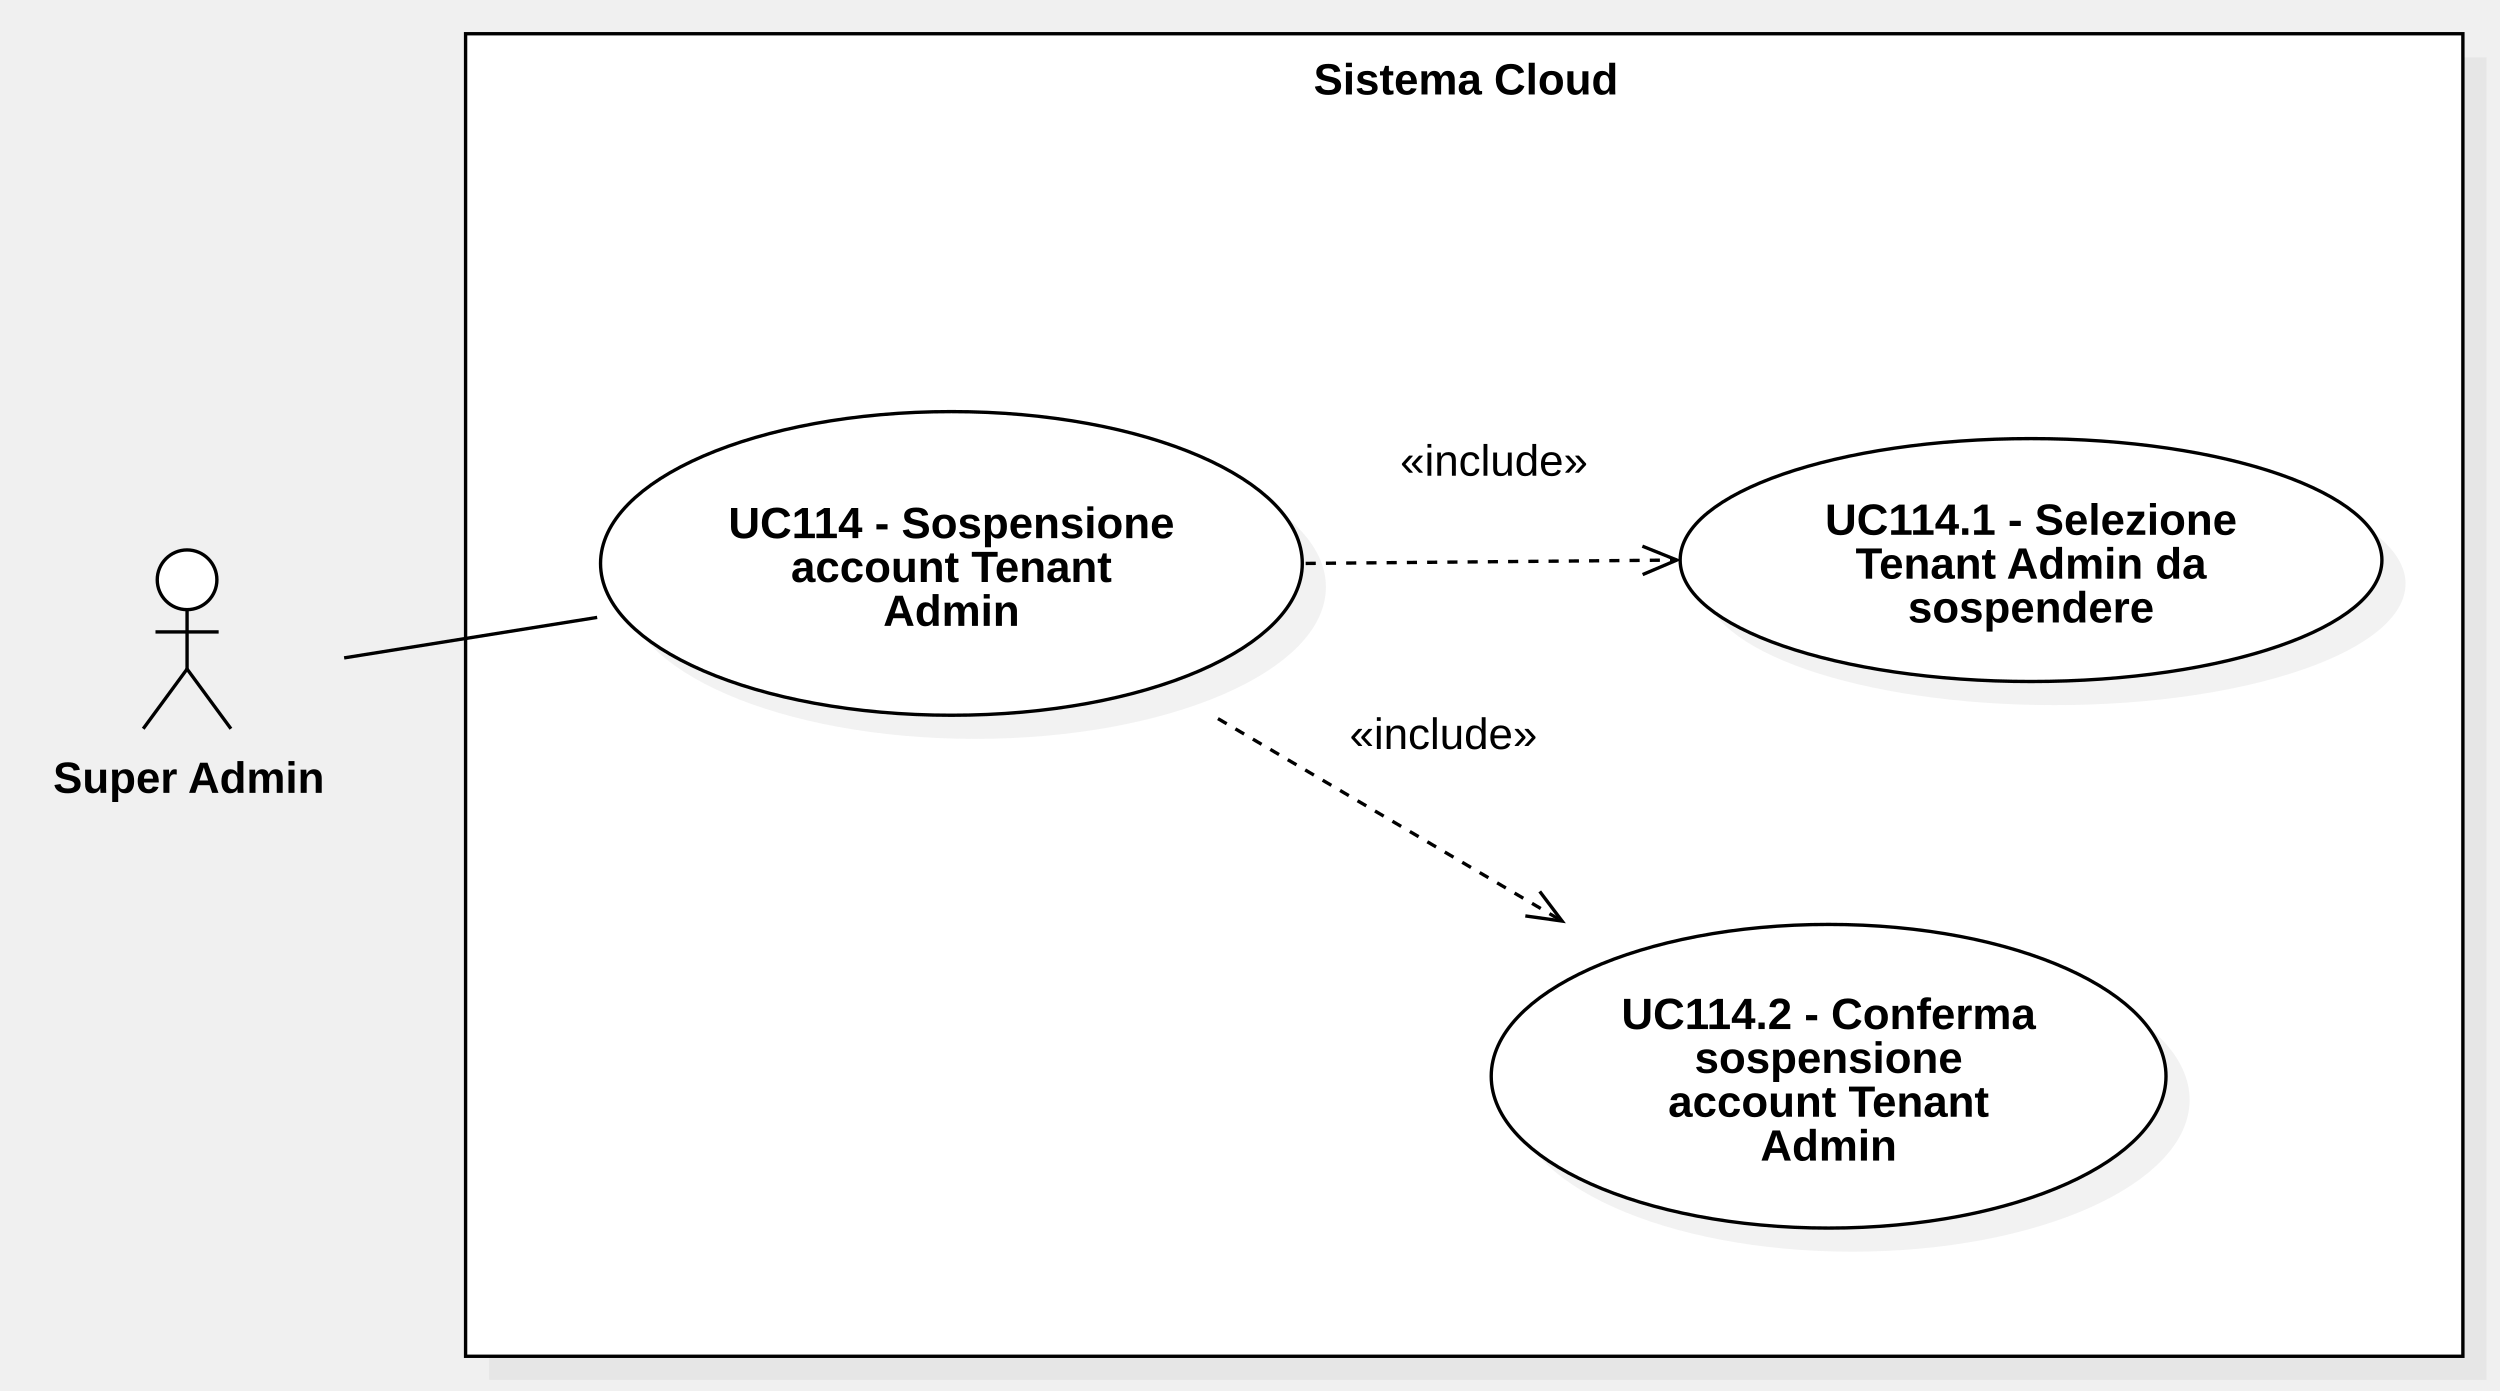
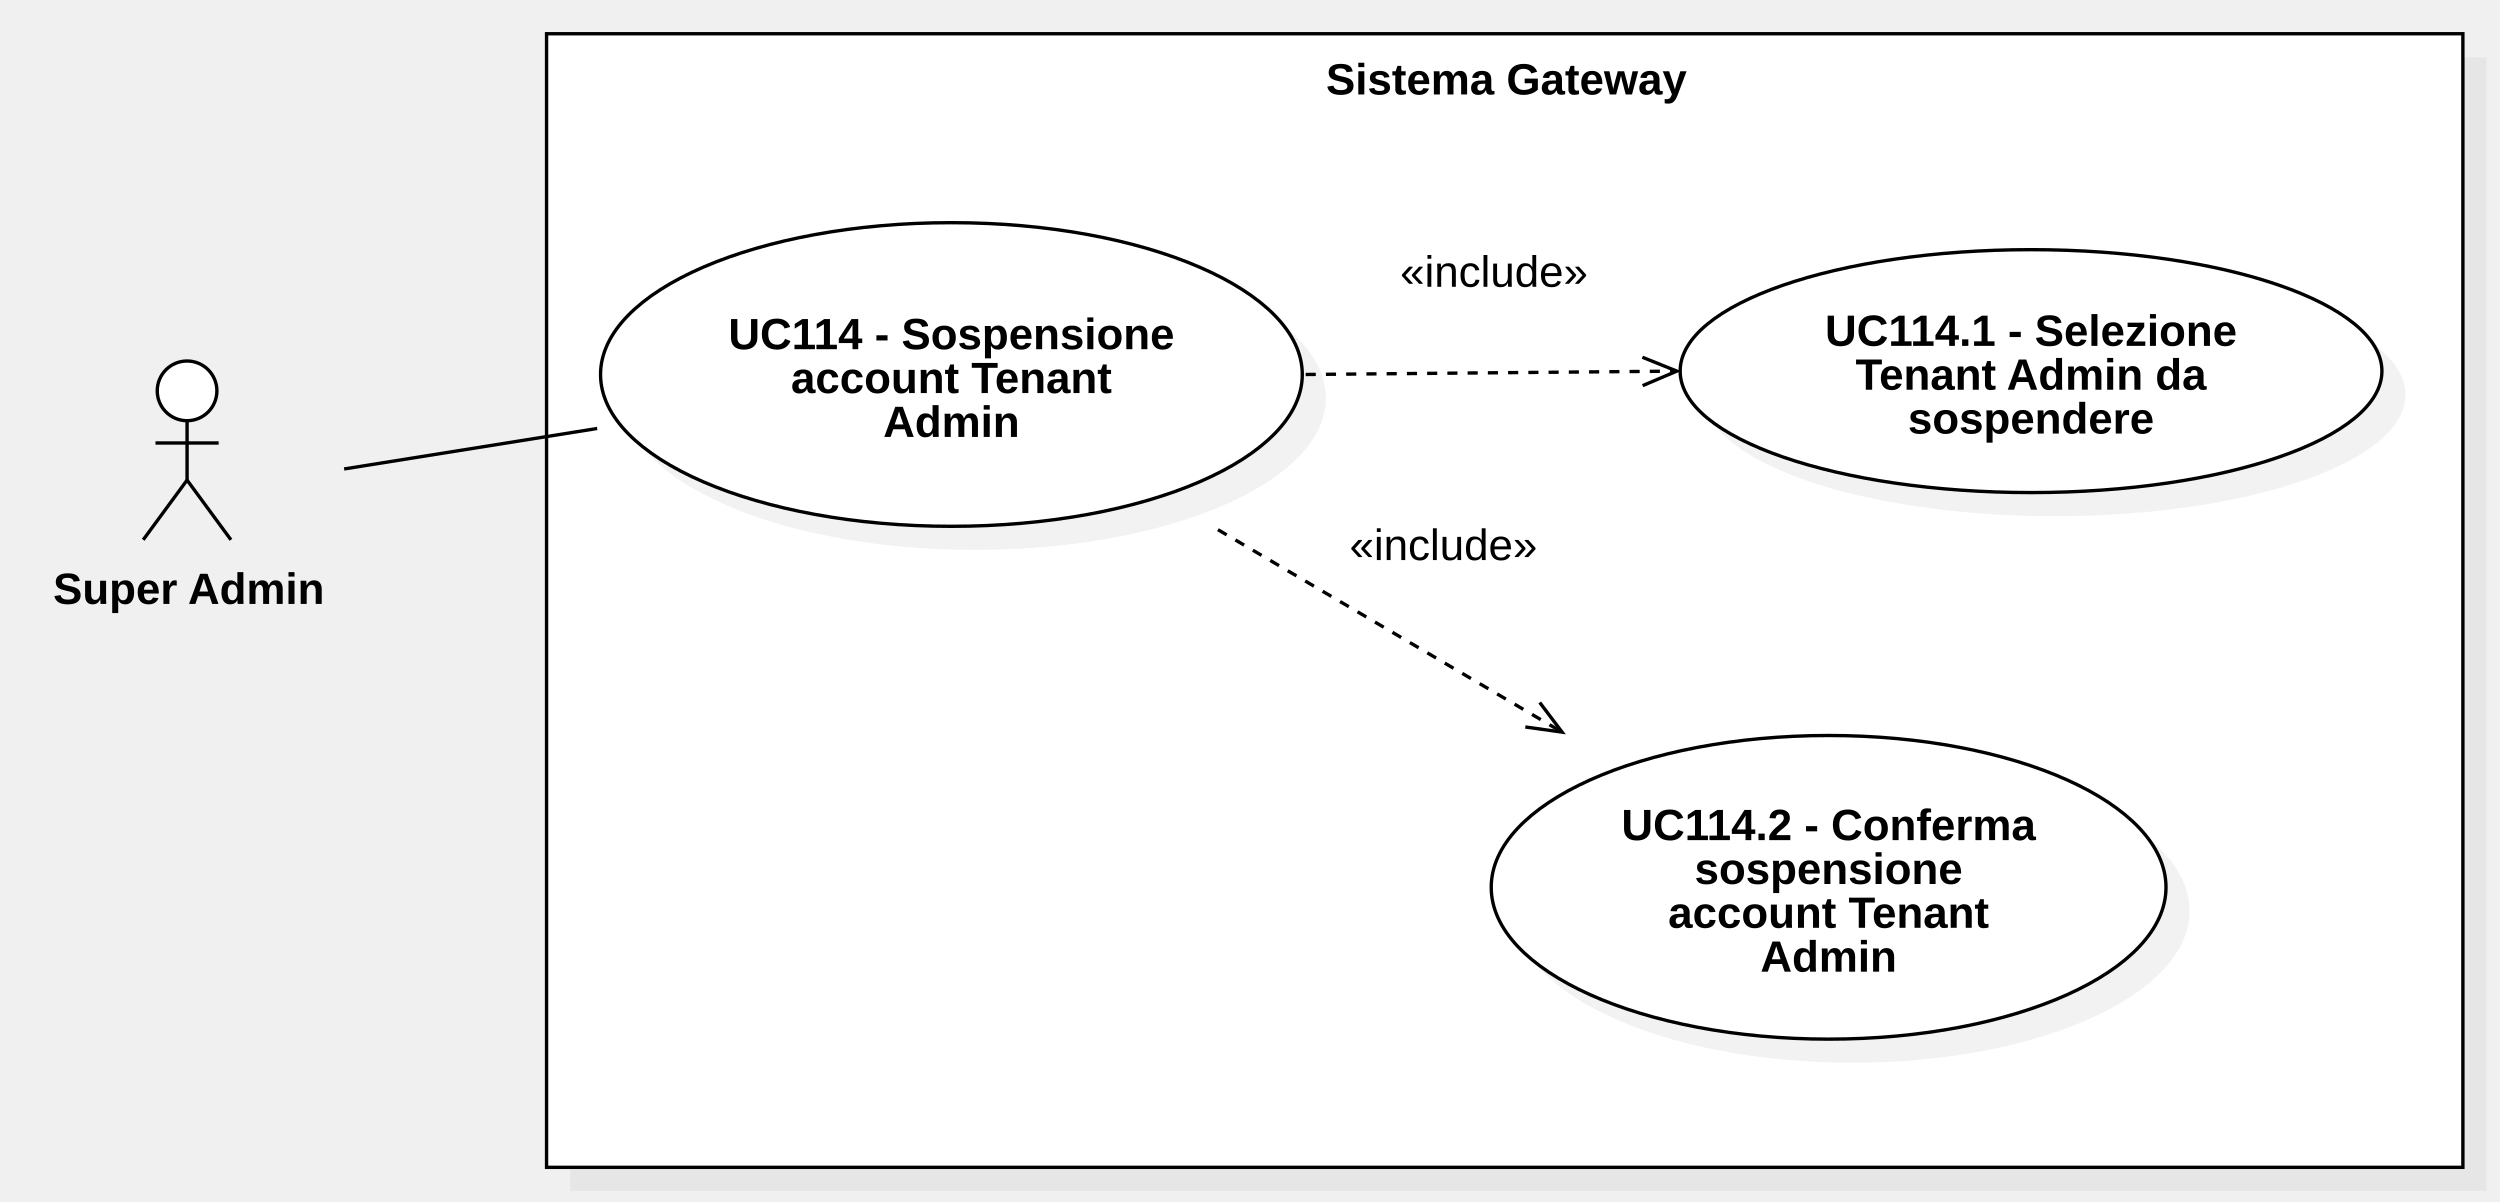
- <svg xmlns="http://www.w3.org/2000/svg" version="1.1" width="741" height="412">
+ <svg xmlns="http://www.w3.org/2000/svg" version="1.1" width="741" height="356">
  <defs />
  <g>
    <g>
-       <rect fill="#C0C0C0" stroke="none" x="333" y="222" width="592" height="392" transform="matrix(1 0 0 1 -188 -205)" fill-opacity="0.2" />
+       <rect fill="#C0C0C0" stroke="none" x="448" y="446" width="568" height="336" transform="matrix(1 0 0 1 -279 -429)" fill-opacity="0.2" />
    </g>
    <g>
-       <rect fill="#ffffff" stroke="none" x="326" y="215" width="592" height="392" transform="matrix(1 0 0 1 -188 -205)" />
+       <rect fill="#ffffff" stroke="none" x="441" y="439" width="568" height="336" transform="matrix(1 0 0 1 -279 -429)" />
    </g>
    <g>
-       <path fill="none" stroke="#000000" paint-order="fill stroke markers" d=" M 138 10 L 730 10 L 730 402 L 138 402 L 138 10 Z Z" stroke-miterlimit="10" stroke-dasharray="" />
+       <path fill="none" stroke="#000000" paint-order="fill stroke markers" d=" M 162 10 L 730 10 L 730 346 L 162 346 L 162 10 Z Z" stroke-miterlimit="10" stroke-dasharray="" />
    </g>
    <g>
      <g>
        <path fill="none" stroke="none" />
-         <text fill="#000000" stroke="none" font-family="Arial" font-size="13px" font-style="normal" font-weight="bold" text-decoration="undefined" x="622.5" y="228.5" text-anchor="middle" dominant-baseline="central" transform="matrix(1 0 0 1 -188 -205)">Sistema Cloud</text>
+         <text fill="#000000" stroke="none" font-family="Arial" font-size="13px" font-style="normal" font-weight="bold" text-decoration="undefined" x="725.5" y="452.5" text-anchor="middle" dominant-baseline="central" transform="matrix(1 0 0 1 -279 -429)">Sistema Gateway</text>
      </g>
    </g>
    <g>
-       <path fill="#ffffff" stroke="none" paint-order="stroke fill markers" d=" M 46.607 171.85 C 46.607 166.962 50.565 163 55.447 163 C 60.329 163 64.287 166.962 64.287 171.85 C 64.287 176.738 60.329 180.7 55.447 180.7 C 50.565 180.7 46.607 176.738 46.607 171.85 Z" />
+       <path fill="#ffffff" stroke="none" paint-order="stroke fill markers" d=" M 46.607 115.85 C 46.607 110.962 50.565 107 55.447 107 C 60.329 107 64.287 110.962 64.287 115.85 C 64.287 120.738 60.329 124.7 55.447 124.7 C 50.565 124.7 46.607 120.738 46.607 115.85 Z" />
    </g>
    <g>
-       <path fill="none" stroke="#000000" paint-order="fill stroke markers" d=" M 46.607 171.85 C 46.607 166.962 50.565 163 55.447 163 C 60.329 163 64.287 166.962 64.287 171.85 C 64.287 176.738 60.329 180.7 55.447 180.7 C 50.565 180.7 46.607 176.738 46.607 171.85 Z" stroke-miterlimit="10" stroke-dasharray="" />
+       <path fill="none" stroke="#000000" paint-order="fill stroke markers" d=" M 46.607 115.85 C 46.607 110.962 50.565 107 55.447 107 C 60.329 107 64.287 110.962 64.287 115.85 C 64.287 120.738 60.329 124.7 55.447 124.7 C 50.565 124.7 46.607 120.738 46.607 115.85 Z" stroke-miterlimit="10" stroke-dasharray="" />
    </g>
    <g>
-       <path fill="none" stroke="#000000" paint-order="fill stroke markers" d=" M 55.447 180.7 L 55.447 198.3" stroke-miterlimit="10" stroke-dasharray="" />
+       <path fill="none" stroke="#000000" paint-order="fill stroke markers" d=" M 55.447 124.7 L 55.447 142.3" stroke-miterlimit="10" stroke-dasharray="" />
    </g>
    <g>
-       <path fill="none" stroke="#000000" paint-order="fill stroke markers" d=" M 46.087 187.3 L 64.807 187.3" stroke-miterlimit="10" stroke-dasharray="" />
+       <path fill="none" stroke="#000000" paint-order="fill stroke markers" d=" M 46.087 131.3 L 64.807 131.3" stroke-miterlimit="10" stroke-dasharray="" />
    </g>
    <g>
-       <path fill="none" stroke="#000000" paint-order="fill stroke markers" d=" M 55.447 198.3 L 42.447 216" stroke-miterlimit="10" stroke-dasharray="" />
+       <path fill="none" stroke="#000000" paint-order="fill stroke markers" d=" M 55.447 142.3 L 42.447 160" stroke-miterlimit="10" stroke-dasharray="" />
    </g>
    <g>
-       <path fill="none" stroke="#000000" paint-order="fill stroke markers" d=" M 55.447 198.3 L 68.447 216" stroke-miterlimit="10" stroke-dasharray="" />
+       <path fill="none" stroke="#000000" paint-order="fill stroke markers" d=" M 55.447 142.3 L 68.447 160" stroke-miterlimit="10" stroke-dasharray="" />
    </g>
    <g>
      <g>
        <path fill="none" stroke="none" />
-         <text fill="#000000" stroke="none" font-family="Arial" font-size="13px" font-style="normal" font-weight="bold" text-decoration="undefined" x="243.947" y="435.5" text-anchor="middle" dominant-baseline="central" transform="matrix(1 0 0 1 -188 -205)">Super Admin</text>
+         <text fill="#000000" stroke="none" font-family="Arial" font-size="13px" font-style="normal" font-weight="bold" text-decoration="undefined" x="334.947" y="603.5" text-anchor="middle" dominant-baseline="central" transform="matrix(1 0 0 1 -279 -429)">Super Admin</text>
      </g>
    </g>
    <g>
-       <path fill="#C0C0C0" stroke="none" paint-order="stroke fill markers" d=" M 185 174 C 185 149.147 231.562 129 289 129 C 346.438 129 393 149.147 393 174 C 393 198.853 346.438 219 289 219 C 231.562 219 185 198.853 185 174 Z" fill-opacity="0.2" />
+       <path fill="#C0C0C0" stroke="none" paint-order="stroke fill markers" d=" M 185 118 C 185 93.147 231.562 73 289 73 C 346.438 73 393 93.147 393 118 C 393 142.853 346.438 163 289 163 C 231.562 163 185 142.853 185 118 Z" fill-opacity="0.2" />
    </g>
    <g>
-       <path fill="#ffffff" stroke="none" paint-order="stroke fill markers" d=" M 178 167 C 178 142.147 224.562 122 282 122 C 339.438 122 386 142.147 386 167 C 386 191.853 339.438 212 282 212 C 224.562 212 178 191.853 178 167 Z" />
+       <path fill="#ffffff" stroke="none" paint-order="stroke fill markers" d=" M 178 111 C 178 86.147 224.562 66 282 66 C 339.438 66 386 86.147 386 111 C 386 135.853 339.438 156 282 156 C 224.562 156 178 135.853 178 111 Z" />
    </g>
    <g>
-       <path fill="none" stroke="#000000" paint-order="fill stroke markers" d=" M 178 167 C 178 142.147 224.562 122 282 122 C 339.438 122 386 142.147 386 167 C 386 191.853 339.438 212 282 212 C 224.562 212 178 191.853 178 167 Z" stroke-miterlimit="10" stroke-dasharray="" />
+       <path fill="none" stroke="#000000" paint-order="fill stroke markers" d=" M 178 111 C 178 86.147 224.562 66 282 66 C 339.438 66 386 86.147 386 111 C 386 135.853 339.438 156 282 156 C 224.562 156 178 135.853 178 111 Z" stroke-miterlimit="10" stroke-dasharray="" />
    </g>
    <g>
      <g>
        <path fill="none" stroke="none" />
-         <text fill="#000000" stroke="none" font-family="Arial" font-size="13px" font-style="normal" font-weight="bold" text-decoration="undefined" x="470" y="360" text-anchor="middle" dominant-baseline="central" transform="matrix(1 0 0 1 -188 -205)">UC114 - Sospensione</text>
-         <text fill="#000000" stroke="none" font-family="Arial" font-size="13px" font-style="normal" font-weight="bold" text-decoration="undefined" x="470" y="373" text-anchor="middle" dominant-baseline="central" transform="matrix(1 0 0 1 -188 -205)">account Tenant</text>
-         <text fill="#000000" stroke="none" font-family="Arial" font-size="13px" font-style="normal" font-weight="bold" text-decoration="undefined" x="470" y="386" text-anchor="middle" dominant-baseline="central" transform="matrix(1 0 0 1 -188 -205)">Admin</text>
+         <text fill="#000000" stroke="none" font-family="Arial" font-size="13px" font-style="normal" font-weight="bold" text-decoration="undefined" x="561" y="528" text-anchor="middle" dominant-baseline="central" transform="matrix(1 0 0 1 -279 -429)">UC114 - Sospensione</text>
+         <text fill="#000000" stroke="none" font-family="Arial" font-size="13px" font-style="normal" font-weight="bold" text-decoration="undefined" x="561" y="541" text-anchor="middle" dominant-baseline="central" transform="matrix(1 0 0 1 -279 -429)">account Tenant</text>
+         <text fill="#000000" stroke="none" font-family="Arial" font-size="13px" font-style="normal" font-weight="bold" text-decoration="undefined" x="561" y="554" text-anchor="middle" dominant-baseline="central" transform="matrix(1 0 0 1 -279 -429)">Admin</text>
      </g>
    </g>
    <g>
-       <path fill="none" stroke="#000000" paint-order="fill stroke markers" d=" M 102 195 L 177 183" stroke-miterlimit="10" stroke-dasharray="" />
+       <path fill="none" stroke="#000000" paint-order="fill stroke markers" d=" M 102 139 L 177 127" stroke-miterlimit="10" stroke-dasharray="" />
    </g>
    <g>
-       <path fill="#C0C0C0" stroke="none" paint-order="stroke fill markers" d=" M 505 173 C 505 153.118 551.562 137 609 137 C 666.438 137 713 153.118 713 173 C 713 192.882 666.438 209 609 209 C 551.562 209 505 192.882 505 173 Z" fill-opacity="0.2" />
+       <path fill="#C0C0C0" stroke="none" paint-order="stroke fill markers" d=" M 505 117 C 505 97.118 551.562 81 609 81 C 666.438 81 713 97.118 713 117 C 713 136.882 666.438 153 609 153 C 551.562 153 505 136.882 505 117 Z" fill-opacity="0.2" />
    </g>
    <g>
-       <path fill="#ffffff" stroke="none" paint-order="stroke fill markers" d=" M 498 166 C 498 146.118 544.562 130 602 130 C 659.438 130 706 146.118 706 166 C 706 185.882 659.438 202 602 202 C 544.562 202 498 185.882 498 166 Z" />
+       <path fill="#ffffff" stroke="none" paint-order="stroke fill markers" d=" M 498 110 C 498 90.118 544.562 74 602 74 C 659.438 74 706 90.118 706 110 C 706 129.882 659.438 146 602 146 C 544.562 146 498 129.882 498 110 Z" />
    </g>
    <g>
-       <path fill="none" stroke="#000000" paint-order="fill stroke markers" d=" M 498 166 C 498 146.118 544.562 130 602 130 C 659.438 130 706 146.118 706 166 C 706 185.882 659.438 202 602 202 C 544.562 202 498 185.882 498 166 Z" stroke-miterlimit="10" stroke-dasharray="" />
+       <path fill="none" stroke="#000000" paint-order="fill stroke markers" d=" M 498 110 C 498 90.118 544.562 74 602 74 C 659.438 74 706 90.118 706 110 C 706 129.882 659.438 146 602 146 C 544.562 146 498 129.882 498 110 Z" stroke-miterlimit="10" stroke-dasharray="" />
    </g>
    <g>
      <g>
        <path fill="none" stroke="none" />
-         <text fill="#000000" stroke="none" font-family="Arial" font-size="13px" font-style="normal" font-weight="bold" text-decoration="undefined" x="790" y="359" text-anchor="middle" dominant-baseline="central" transform="matrix(1 0 0 1 -188 -205)">UC114.1 - Selezione</text>
-         <text fill="#000000" stroke="none" font-family="Arial" font-size="13px" font-style="normal" font-weight="bold" text-decoration="undefined" x="790" y="372" text-anchor="middle" dominant-baseline="central" transform="matrix(1 0 0 1 -188 -205)">Tenant Admin da</text>
-         <text fill="#000000" stroke="none" font-family="Arial" font-size="13px" font-style="normal" font-weight="bold" text-decoration="undefined" x="790" y="385" text-anchor="middle" dominant-baseline="central" transform="matrix(1 0 0 1 -188 -205)">sospendere</text>
+         <text fill="#000000" stroke="none" font-family="Arial" font-size="13px" font-style="normal" font-weight="bold" text-decoration="undefined" x="881" y="527" text-anchor="middle" dominant-baseline="central" transform="matrix(1 0 0 1 -279 -429)">UC114.1 - Selezione</text>
+         <text fill="#000000" stroke="none" font-family="Arial" font-size="13px" font-style="normal" font-weight="bold" text-decoration="undefined" x="881" y="540" text-anchor="middle" dominant-baseline="central" transform="matrix(1 0 0 1 -279 -429)">Tenant Admin da</text>
+         <text fill="#000000" stroke="none" font-family="Arial" font-size="13px" font-style="normal" font-weight="bold" text-decoration="undefined" x="881" y="553" text-anchor="middle" dominant-baseline="central" transform="matrix(1 0 0 1 -279 -429)">sospendere</text>
      </g>
    </g>
    <g>
-       <path fill="none" stroke="#000000" paint-order="fill stroke markers" d=" M 387 167 L 497 166" stroke-miterlimit="10" stroke-dasharray="3" />
+       <path fill="none" stroke="#000000" paint-order="fill stroke markers" d=" M 387 111 L 497 110" stroke-miterlimit="10" stroke-dasharray="3" />
    </g>
    <g>
-       <path fill="none" stroke="#000000" paint-order="fill stroke markers" d=" M 486.876 170.302 L 497 166 L 486.799 161.883" stroke-miterlimit="10" stroke-dasharray="" />
+       <path fill="none" stroke="#000000" paint-order="fill stroke markers" d=" M 486.876 114.302 L 497 110 L 486.799 105.883" stroke-miterlimit="10" stroke-dasharray="" />
    </g>
    <g>
-       <rect fill="#ffffff" stroke="none" x="603" y="335" width="55.656" height="13" transform="matrix(1 0 0 1 -188 -205)" />
+       <rect fill="#ffffff" stroke="none" x="694" y="503" width="55.656" height="13" transform="matrix(1 0 0 1 -279 -429)" />
    </g>
    <g>
      <g>
        <path fill="none" stroke="none" />
-         <text fill="#000000" stroke="none" font-family="Arial" font-size="13px" font-style="normal" font-weight="normal" text-decoration="undefined" x="630.828" y="341.5" text-anchor="middle" dominant-baseline="central" transform="matrix(1 0 0 1 -188 -205)">«include»</text>
+         <text fill="#000000" stroke="none" font-family="Arial" font-size="13px" font-style="normal" font-weight="normal" text-decoration="undefined" x="721.828" y="509.5" text-anchor="middle" dominant-baseline="central" transform="matrix(1 0 0 1 -279 -429)">«include»</text>
      </g>
    </g>
    <g>
-       <path fill="#C0C0C0" stroke="none" paint-order="stroke fill markers" d=" M 449 326 C 449 301.147 493.772 281 549 281 C 604.228 281 649 301.147 649 326 C 649 350.853 604.228 371 549 371 C 493.772 371 449 350.853 449 326 Z" fill-opacity="0.2" />
+       <path fill="#C0C0C0" stroke="none" paint-order="stroke fill markers" d=" M 449 270 C 449 245.147 493.772 225 549 225 C 604.228 225 649 245.147 649 270 C 649 294.853 604.228 315 549 315 C 493.772 315 449 294.853 449 270 Z" fill-opacity="0.2" />
    </g>
    <g>
-       <path fill="#ffffff" stroke="none" paint-order="stroke fill markers" d=" M 442 319 C 442 294.147 486.772 274 542 274 C 597.228 274 642 294.147 642 319 C 642 343.853 597.228 364 542 364 C 486.772 364 442 343.853 442 319 Z" />
+       <path fill="#ffffff" stroke="none" paint-order="stroke fill markers" d=" M 442 263 C 442 238.147 486.772 218 542 218 C 597.228 218 642 238.147 642 263 C 642 287.853 597.228 308 542 308 C 486.772 308 442 287.853 442 263 Z" />
    </g>
    <g>
-       <path fill="none" stroke="#000000" paint-order="fill stroke markers" d=" M 442 319 C 442 294.147 486.772 274 542 274 C 597.228 274 642 294.147 642 319 C 642 343.853 597.228 364 542 364 C 486.772 364 442 343.853 442 319 Z" stroke-miterlimit="10" stroke-dasharray="" />
+       <path fill="none" stroke="#000000" paint-order="fill stroke markers" d=" M 442 263 C 442 238.147 486.772 218 542 218 C 597.228 218 642 238.147 642 263 C 642 287.853 597.228 308 542 308 C 486.772 308 442 287.853 442 263 Z" stroke-miterlimit="10" stroke-dasharray="" />
    </g>
    <g>
      <g>
        <path fill="none" stroke="none" />
-         <text fill="#000000" stroke="none" font-family="Arial" font-size="13px" font-style="normal" font-weight="bold" text-decoration="undefined" x="730" y="505.5" text-anchor="middle" dominant-baseline="central" transform="matrix(1 0 0 1 -188 -205)">UC114.2 - Conferma</text>
-         <text fill="#000000" stroke="none" font-family="Arial" font-size="13px" font-style="normal" font-weight="bold" text-decoration="undefined" x="730" y="518.5" text-anchor="middle" dominant-baseline="central" transform="matrix(1 0 0 1 -188 -205)">sospensione</text>
-         <text fill="#000000" stroke="none" font-family="Arial" font-size="13px" font-style="normal" font-weight="bold" text-decoration="undefined" x="730" y="531.5" text-anchor="middle" dominant-baseline="central" transform="matrix(1 0 0 1 -188 -205)">account Tenant</text>
-         <text fill="#000000" stroke="none" font-family="Arial" font-size="13px" font-style="normal" font-weight="bold" text-decoration="undefined" x="730" y="544.5" text-anchor="middle" dominant-baseline="central" transform="matrix(1 0 0 1 -188 -205)">Admin</text>
+         <text fill="#000000" stroke="none" font-family="Arial" font-size="13px" font-style="normal" font-weight="bold" text-decoration="undefined" x="821" y="673.5" text-anchor="middle" dominant-baseline="central" transform="matrix(1 0 0 1 -279 -429)">UC114.2 - Conferma</text>
+         <text fill="#000000" stroke="none" font-family="Arial" font-size="13px" font-style="normal" font-weight="bold" text-decoration="undefined" x="821" y="686.5" text-anchor="middle" dominant-baseline="central" transform="matrix(1 0 0 1 -279 -429)">sospensione</text>
+         <text fill="#000000" stroke="none" font-family="Arial" font-size="13px" font-style="normal" font-weight="bold" text-decoration="undefined" x="821" y="699.5" text-anchor="middle" dominant-baseline="central" transform="matrix(1 0 0 1 -279 -429)">account Tenant</text>
+         <text fill="#000000" stroke="none" font-family="Arial" font-size="13px" font-style="normal" font-weight="bold" text-decoration="undefined" x="821" y="712.5" text-anchor="middle" dominant-baseline="central" transform="matrix(1 0 0 1 -279 -429)">Admin</text>
      </g>
    </g>
    <g>
-       <path fill="none" stroke="#000000" paint-order="fill stroke markers" d=" M 361 213 L 463 273" stroke-miterlimit="10" stroke-dasharray="3" />
+       <path fill="none" stroke="#000000" paint-order="fill stroke markers" d=" M 361 157 L 463 217" stroke-miterlimit="10" stroke-dasharray="3" />
    </g>
    <g>
-       <path fill="none" stroke="#000000" paint-order="fill stroke markers" d=" M 452.106 271.476 L 463 273 L 456.375 264.219" stroke-miterlimit="10" stroke-dasharray="" />
+       <path fill="none" stroke="#000000" paint-order="fill stroke markers" d=" M 452.106 215.476 L 463 217 L 456.375 208.219" stroke-miterlimit="10" stroke-dasharray="" />
    </g>
    <g>
-       <rect fill="#ffffff" stroke="none" x="588" y="416" width="55.656" height="13" transform="matrix(1 0 0 1 -188 -205)" />
+       <rect fill="#ffffff" stroke="none" x="679" y="584" width="55.656" height="13" transform="matrix(1 0 0 1 -279 -429)" />
    </g>
    <g>
      <g>
        <path fill="none" stroke="none" />
-         <text fill="#000000" stroke="none" font-family="Arial" font-size="13px" font-style="normal" font-weight="normal" text-decoration="undefined" x="615.828" y="422.5" text-anchor="middle" dominant-baseline="central" transform="matrix(1 0 0 1 -188 -205)">«include»</text>
+         <text fill="#000000" stroke="none" font-family="Arial" font-size="13px" font-style="normal" font-weight="normal" text-decoration="undefined" x="706.828" y="590.5" text-anchor="middle" dominant-baseline="central" transform="matrix(1 0 0 1 -279 -429)">«include»</text>
      </g>
    </g>
  </g>
</svg>
